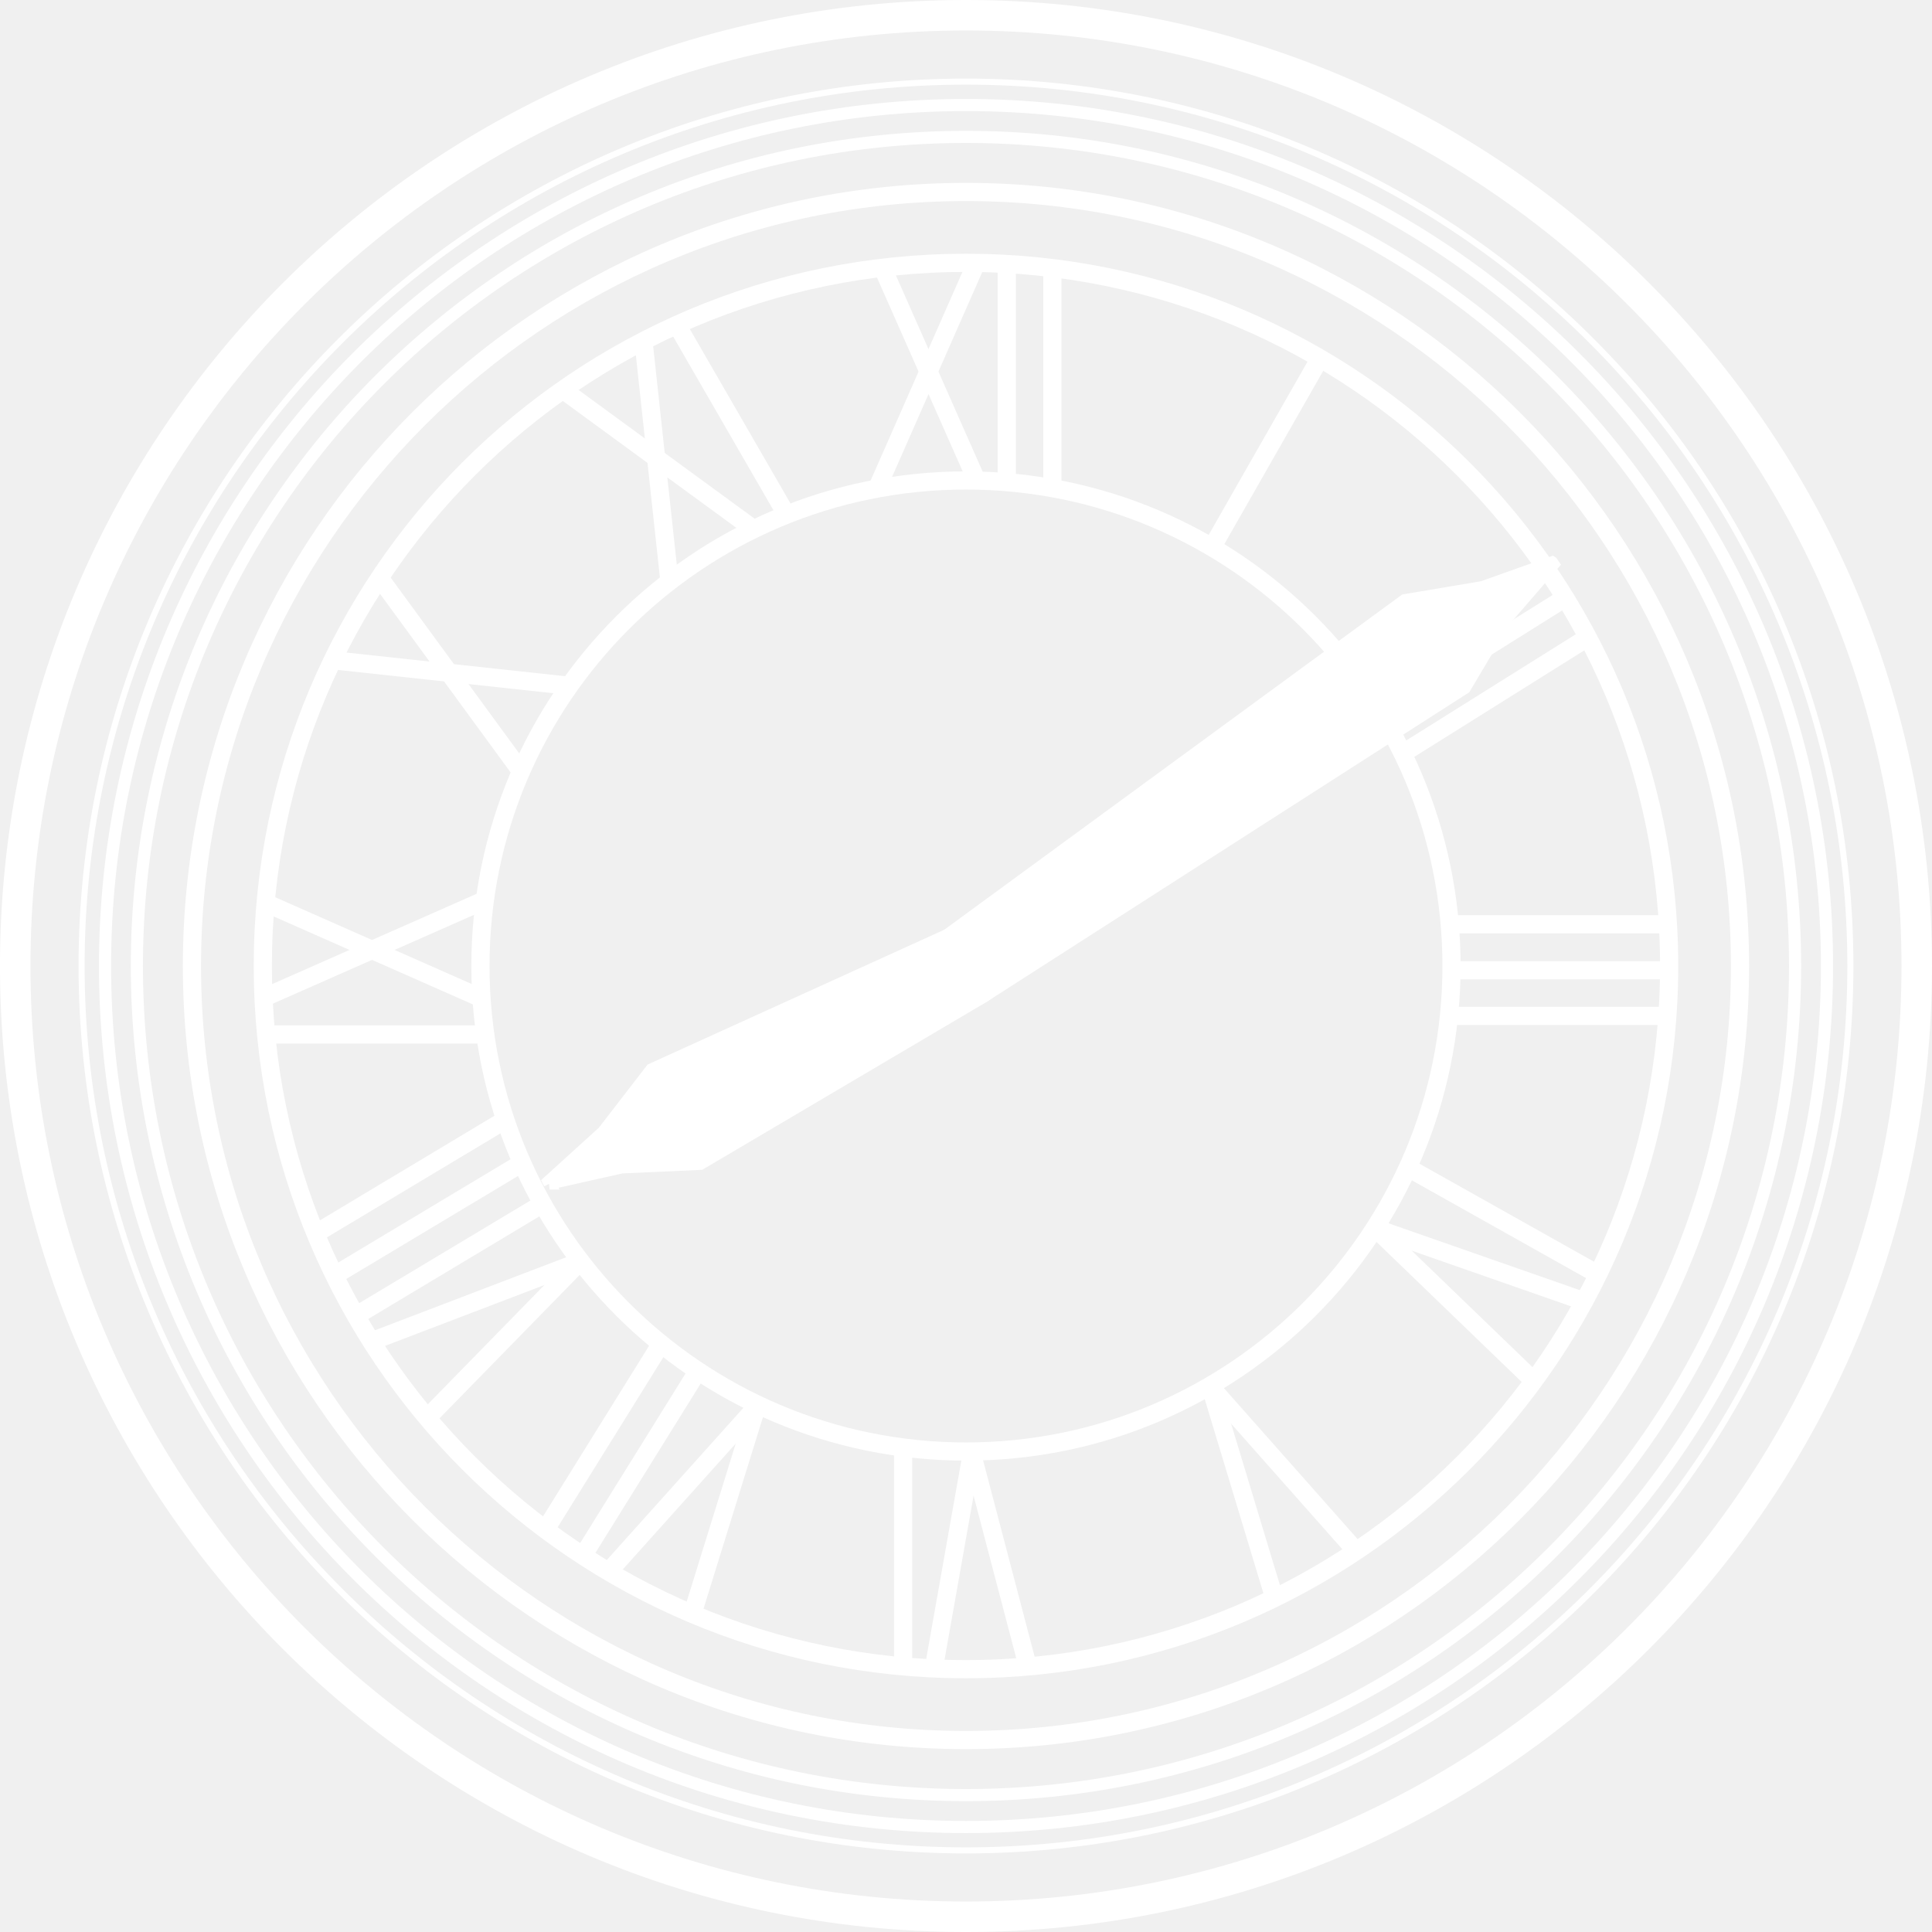
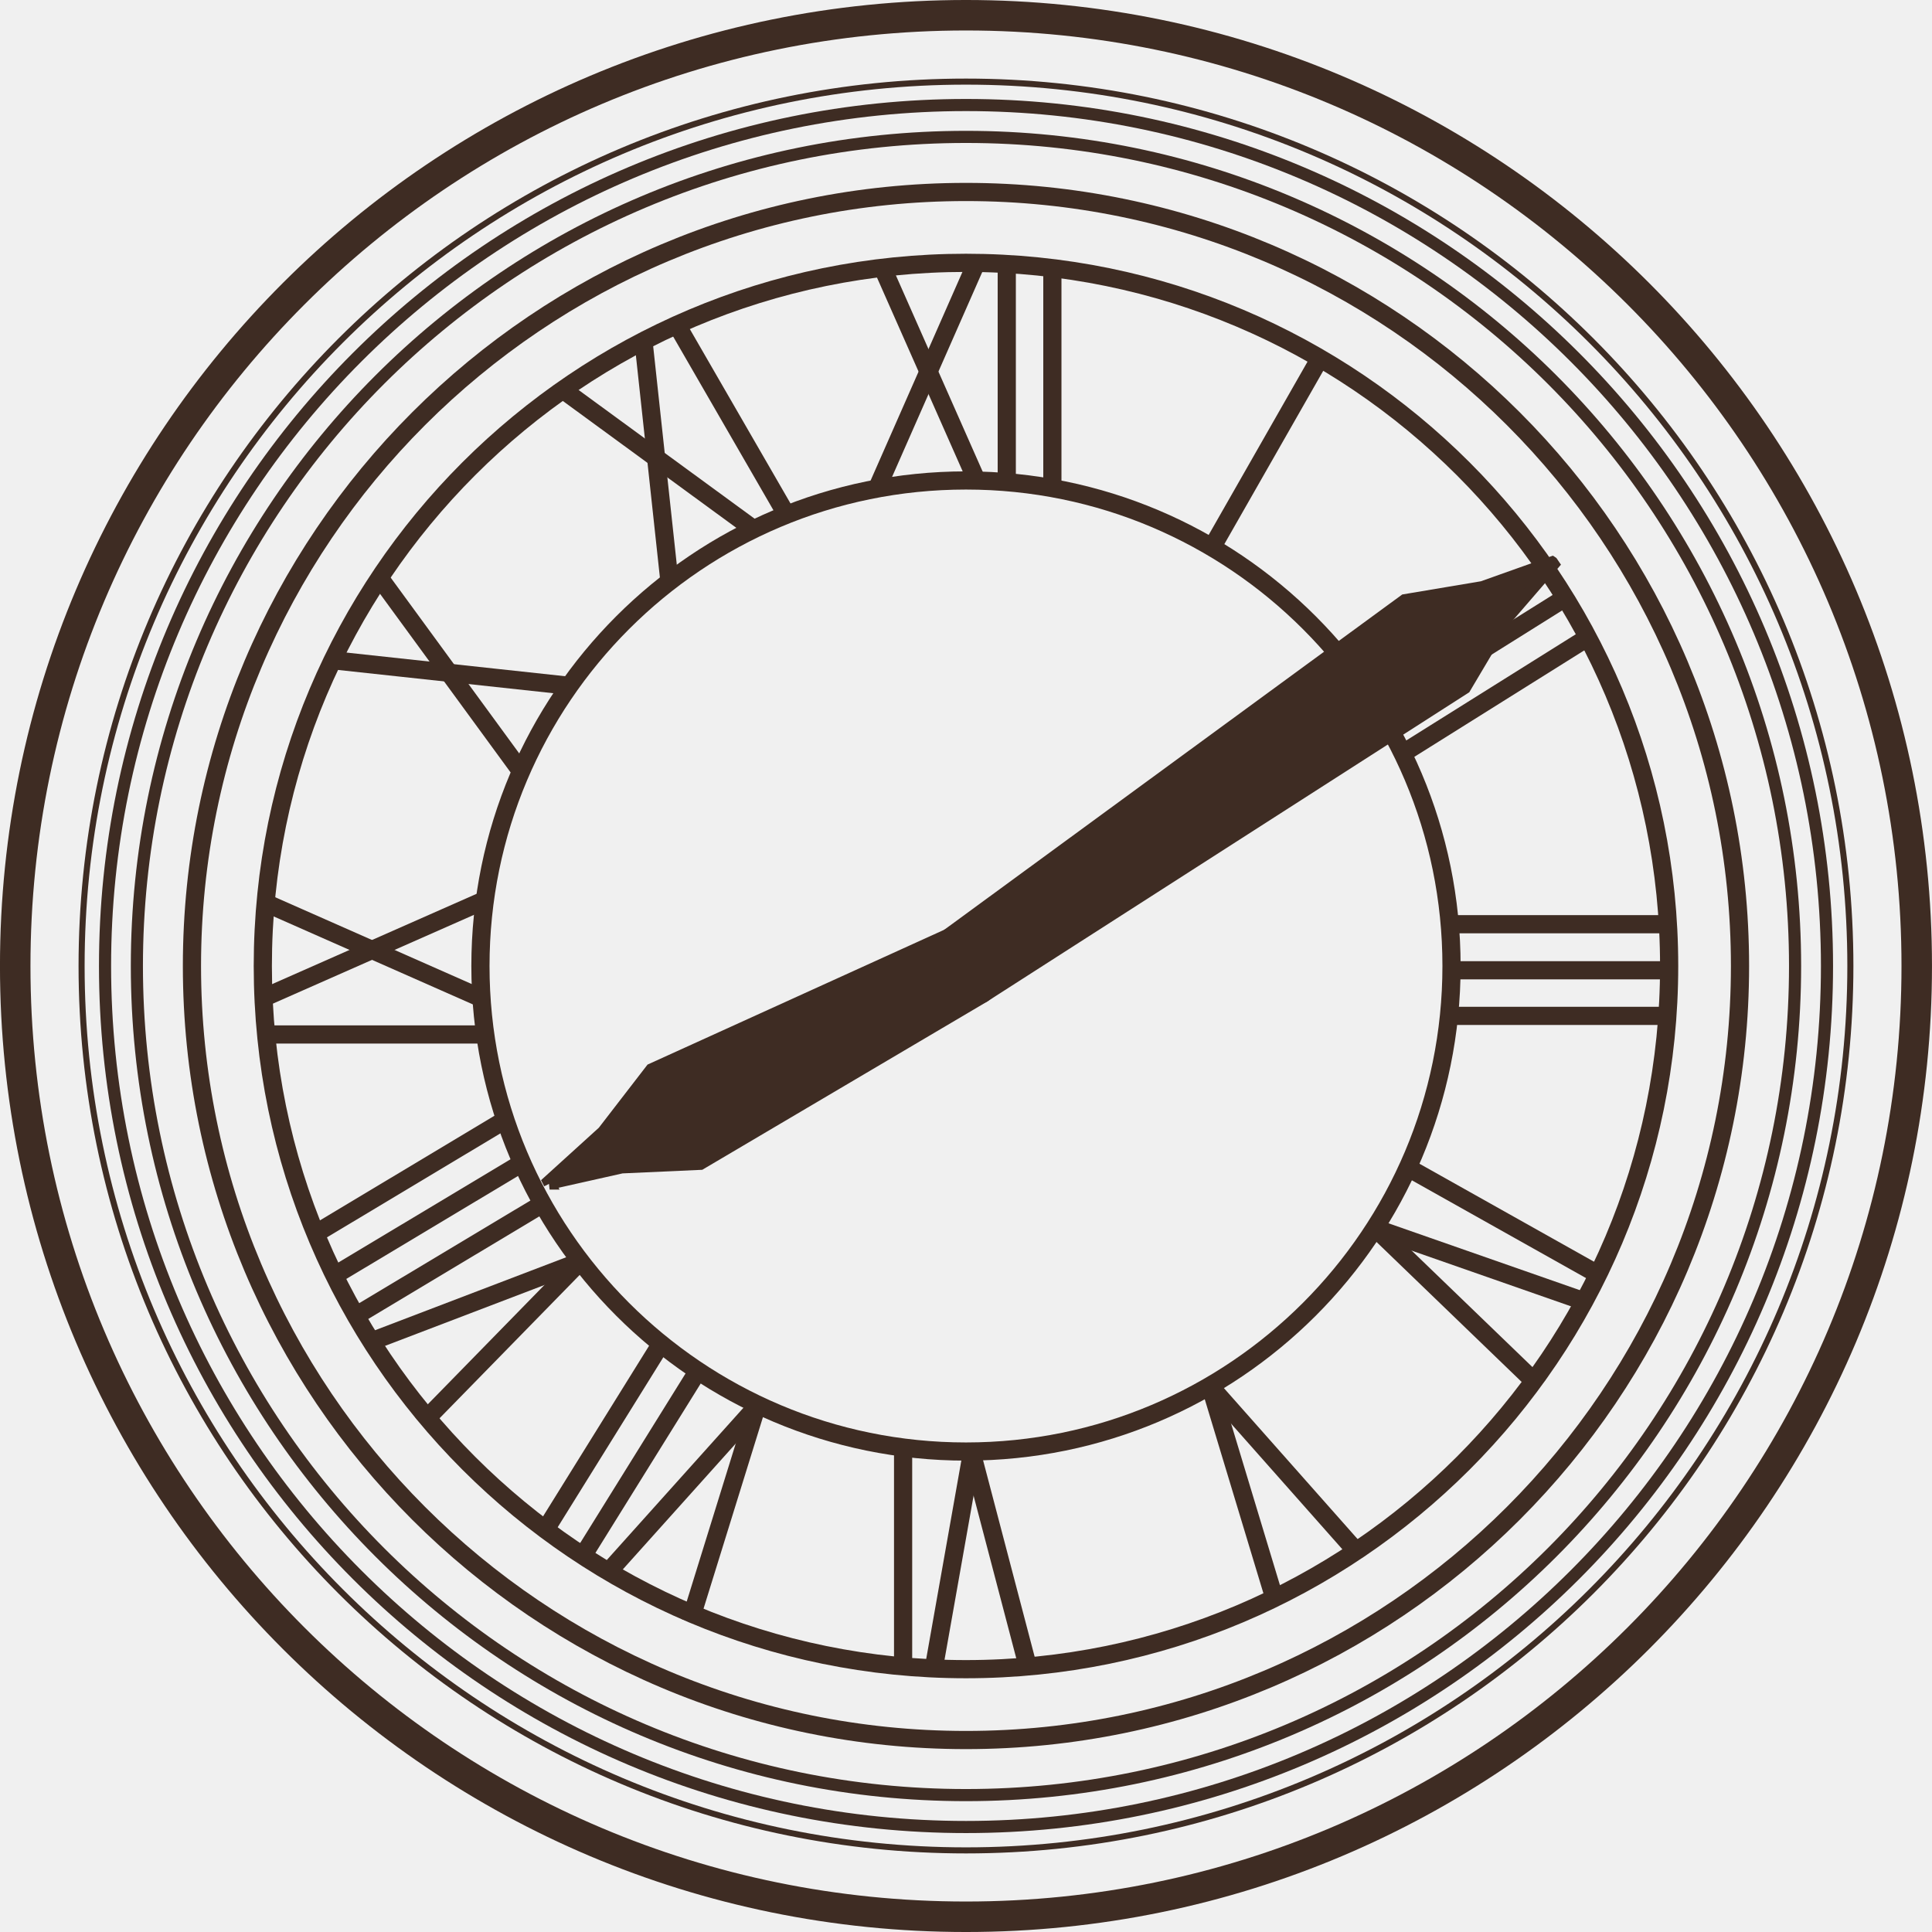
<svg xmlns="http://www.w3.org/2000/svg" version="1.1" viewBox="0 0 524.83 524.84">
-   <g transform="translate(-54.726 -412.8)" stroke="#fff">
-     <path d="m209.34 599.1-65.278-7.058" fill="#fff" stroke-width="4.938" />
-     <path d="m196.08 622.07-38.75-53" fill="#fff" stroke-width="4.938" />
-     <path d="m202.6 828.84 31.97-51.436" fill="#fff" stroke-width="4.938" />
-     <path d="m212.56 836.28 31.971-51.436" fill="#fff" stroke-width="4.938" />
-     <path d="m260.21 795.17-18.043 58.159" fill="#fff" stroke-width="4.938" />
-     <path d="m260.11 795.11-40.739 45.396" fill="#fff" stroke-width="4.938" />
-     <path d="m141.29 747.41 51.94-31.14" fill="#fff" stroke-width="4.938" />
-     <path d="m145.38 759.4 51.94-31.14" fill="#fff" stroke-width="4.938" />
-     <path d="m150.84 770.57 51.94-31.14" fill="#fff" stroke-width="4.938" />
-     <path d="m212.69 755.11-43.408 44.404" fill="#fff" stroke-width="4.938" />
-     <path d="m211.94 755.68-56.983 21.76" fill="#fff" stroke-width="4.938" />
-     <path d="m237.83 499.7 30.281 52.448" fill="#fff" stroke-width="4.938" />
-     <path d="m236.49 569.83-7.058-65.278" fill="#fff" stroke-width="4.938" />
-     <path d="m259.46 556.57-53-38.75" fill="#fff" stroke-width="4.938" />
-     <path d="m125.76 693.82h60.562" fill="#fff" stroke-width="4.938" />
-     <path d="m185.82 657.59-60.062 26.527" fill="#fff" stroke-width="4.938" />
-     <path d="m185.82 684.12-60.06-26.53" fill="#fff" stroke-width="4.938" />
-     <path d="m490.16 759.74-52.81-29.65" fill="#fff" stroke-width="4.938" />
-     <path d="m428.6 746.7 44.296 42.712" fill="#fff" stroke-width="4.938" />
-     <path d="m428.66 746.59 57.58 20.126" fill="#fff" stroke-width="4.938" />
-     <path d="m383.75 789.71 40.689 45.943" fill="#fff" stroke-width="4.938" />
-     <path d="m383.63 789.76 17.65 58.387" fill="#fff" stroke-width="4.938" />
-     <path d="m300.06 866.42v-59.122" fill="#fff" stroke-width="4.938" />
-     <path d="m318.65 807.27 15.766 60.062" fill="#fff" stroke-width="4.938" />
-     <path d="m318.7 807.8-10.636 60.062" fill="#fff" stroke-width="4.938" />
-     <path d="m428.71 607.28 51.305-32.142-51.305 32.142z" fill="#fff" stroke-width="4.938" />
-     <path d="m435.28 617.78 51.305-32.142-51.305 32.142z" fill="#fff" stroke-width="4.938" />
-     <path d="m382.94 563.32 30.004-52.584-30.004 52.584z" fill="#fff" stroke-width="4.938" />
-     <path d="m447.83 663.87h60.573-60.573z" fill="#fff" stroke-width="4.938" />
-     <path d="m448.53 676.38h60.542-60.542z" fill="#fff" stroke-width="4.938" />
-     <path d="m448.53 688.77h59.873-59.873z" fill="#fff" stroke-width="4.938" />
-     <path d="m340.61 483.65v60.562" fill="#fff" stroke-width="4.938" />
-     <path d="m328.22 483.65v60.562" fill="#fff" stroke-width="4.938" />
-     <path d="m320.21 543.71-26.4-59.7" fill="#fff" stroke-width="4.938" />
-     <path d="m293.45 544.43 26.759-60.782" fill="#fff" stroke-width="4.938" />
+   <g transform="translate(-54.726 -412.8)" stroke="#3E2C23">
+     <path d="m209.34 599.1-65.278-7.058" fill="#3E2C23" stroke-width="4.938" />
+     <path d="m196.08 622.07-38.75-53" fill="#3E2C23" stroke-width="4.938" />
+     <path d="m202.6 828.84 31.97-51.436" fill="#3E2C23" stroke-width="4.938" />
+     <path d="m212.56 836.28 31.971-51.436" fill="#3E2C23" stroke-width="4.938" />
+     <path d="m260.21 795.17-18.043 58.159" fill="#3E2C23" stroke-width="4.938" />
+     <path d="m260.11 795.11-40.739 45.396" fill="#3E2C23" stroke-width="4.938" />
+     <path d="m141.29 747.41 51.94-31.14" fill="#3E2C23" stroke-width="4.938" />
+     <path d="m145.38 759.4 51.94-31.14" fill="#3E2C23" stroke-width="4.938" />
+     <path d="m150.84 770.57 51.94-31.14" fill="#3E2C23" stroke-width="4.938" />
+     <path d="m212.69 755.11-43.408 44.404" fill="#3E2C23" stroke-width="4.938" />
+     <path d="m211.94 755.68-56.983 21.76" fill="#3E2C23" stroke-width="4.938" />
+     <path d="m237.83 499.7 30.281 52.448" fill="#3E2C23" stroke-width="4.938" />
+     <path d="m236.49 569.83-7.058-65.278" fill="#3E2C23" stroke-width="4.938" />
+     <path d="m259.46 556.57-53-38.75" fill="#3E2C23" stroke-width="4.938" />
+     <path d="m125.76 693.82h60.562" fill="#3E2C23" stroke-width="4.938" />
+     <path d="m185.82 657.59-60.062 26.527" fill="#3E2C23" stroke-width="4.938" />
+     <path d="m185.82 684.12-60.06-26.53" fill="#3E2C23" stroke-width="4.938" />
+     <path d="m490.16 759.74-52.81-29.65" fill="#3E2C23" stroke-width="4.938" />
+     <path d="m428.6 746.7 44.296 42.712" fill="#3E2C23" stroke-width="4.938" />
+     <path d="m428.66 746.59 57.58 20.126" fill="#3E2C23" stroke-width="4.938" />
+     <path d="m383.75 789.71 40.689 45.943" fill="#3E2C23" stroke-width="4.938" />
+     <path d="m383.63 789.76 17.65 58.387" fill="#3E2C23" stroke-width="4.938" />
+     <path d="m300.06 866.42v-59.122" fill="#3E2C23" stroke-width="4.938" />
+     <path d="m318.65 807.27 15.766 60.062" fill="#3E2C23" stroke-width="4.938" />
+     <path d="m318.7 807.8-10.636 60.062" fill="#3E2C23" stroke-width="4.938" />
+     <path d="m428.71 607.28 51.305-32.142-51.305 32.142z" fill="#3E2C23" stroke-width="4.938" />
+     <path d="m435.28 617.78 51.305-32.142-51.305 32.142z" fill="#3E2C23" stroke-width="4.938" />
+     <path d="m382.94 563.32 30.004-52.584-30.004 52.584z" fill="#3E2C23" stroke-width="4.938" />
+     <path d="m447.83 663.87h60.573-60.573z" fill="#3E2C23" stroke-width="4.938" />
+     <path d="m448.53 676.38h60.542-60.542z" fill="#3E2C23" stroke-width="4.938" />
+     <path d="m448.53 688.77h59.873-59.873z" fill="#3E2C23" stroke-width="4.938" />
+     <path d="m340.61 483.65v60.562" fill="#3E2C23" stroke-width="4.938" />
+     <path d="m328.22 483.65v60.562" fill="#3E2C23" stroke-width="4.938" />
+     <path d="m320.21 543.71-26.4-59.7" fill="#3E2C23" stroke-width="4.938" />
+     <path d="m293.45 544.43 26.759-60.782" fill="#3E2C23" stroke-width="4.938" />
    <path d="m449.04 675.22c0 72.846-59.054 131.9-131.9 131.9s-131.9-59.054-131.9-131.9 59.054-131.9 131.9-131.9 131.9 59.053 131.9 131.9z" fill="none" stroke-width="4.938" />
    <path d="m508.16 675.22c0 105.5-85.521 191.02-191.02 191.02s-191.02-85.521-191.02-191.02 85.521-191.02 191.02-191.02 191.02 85.521 191.02 191.02z" fill="none" stroke-width="4.938" />
    <path d="m527.41 675.22c0 116.13-94.139 210.27-210.27 210.27s-210.27-94.141-210.27-210.27 94.139-210.27 210.27-210.27 210.27 94.141 210.27 210.27z" fill="none" stroke-width="4.938" />
    <path d="m542.37 675.22c0 124.39-100.83 225.23-225.23 225.23-124.39 0-225.23-100.84-225.23-225.23s100.83-225.23 225.23-225.23c124.39 0 225.23 100.84 225.23 225.23z" fill="none" stroke-width="3.292" />
    <path d="m551.04 675.22c0 129.18-104.71 233.9-233.89 233.9s-233.89-104.72-233.89-233.9 104.71-233.89 233.89-233.89 233.89 104.72 233.89 233.89z" fill="none" stroke-width="3.292" />
    <path d="m557.39 675.22c0 132.69-107.56 240.25-240.25 240.25s-240.25-107.56-240.25-240.25 107.56-240.25 240.25-240.25 240.25 107.56 240.25 240.25z" fill="none" stroke-width="1.646" />
-     <path d="m204.03 734.32 19.601-4.398 21.387-0.965 77.01-45.465c4.644-3.228 6.581-8.305 4.117-13.042-2.465-4.738-7.734-6.066-13.042-4.117l-81.415 36.996-13.073 16.948-14.869 13.495c0.099 0.191 0.19 0.365 0.285 0.548z" fill="#fff" stroke-width="3.292" />
+     <path d="m204.03 734.32 19.601-4.398 21.387-0.965 77.01-45.465c4.644-3.228 6.581-8.305 4.117-13.042-2.465-4.738-7.734-6.066-13.042-4.117l-81.415 36.996-13.073 16.948-14.869 13.495c0.099 0.191 0.19 0.365 0.285 0.548z" fill="#3E2C23" stroke-width="3.292" />
    <path d="m575.42 675.22c0 142.65-115.63 258.28-258.28 258.28s-258.28-115.63-258.28-258.28c0-142.64 115.63-258.28 258.28-258.28s258.28 115.63 258.28 258.28z" fill="none" stroke-width="8.282" />
-     <path d="m476.35 565.57-18.925 6.738-21.113 3.546-125.18 91.638c-4.219 3.766-5.528 9.04-2.508 13.445 3.02 4.405 8.411 5.086 13.445 2.508l130.58-83.764 10.926-18.405 13.126-15.195c-0.122-0.177-0.233-0.339-0.349-0.509z" fill="#fff" stroke-width="3.292" />
+     <path d="m476.35 565.57-18.925 6.738-21.113 3.546-125.18 91.638c-4.219 3.766-5.528 9.04-2.508 13.445 3.02 4.405 8.411 5.086 13.445 2.508l130.58-83.764 10.926-18.405 13.126-15.195c-0.122-0.177-0.233-0.339-0.349-0.509z" fill="#3E2C23" stroke-width="3.292" />
    <path d="m319.73 675.22c0 1.431-1.16 2.591-2.591 2.591-1.431 0-2.591-1.16-2.591-2.591 0-1.431 1.16-2.591 2.591-2.591 1.431 0 2.591 1.16 2.591 2.591z" fill="none" stroke-width="3.292" />
  </g>
</svg>
